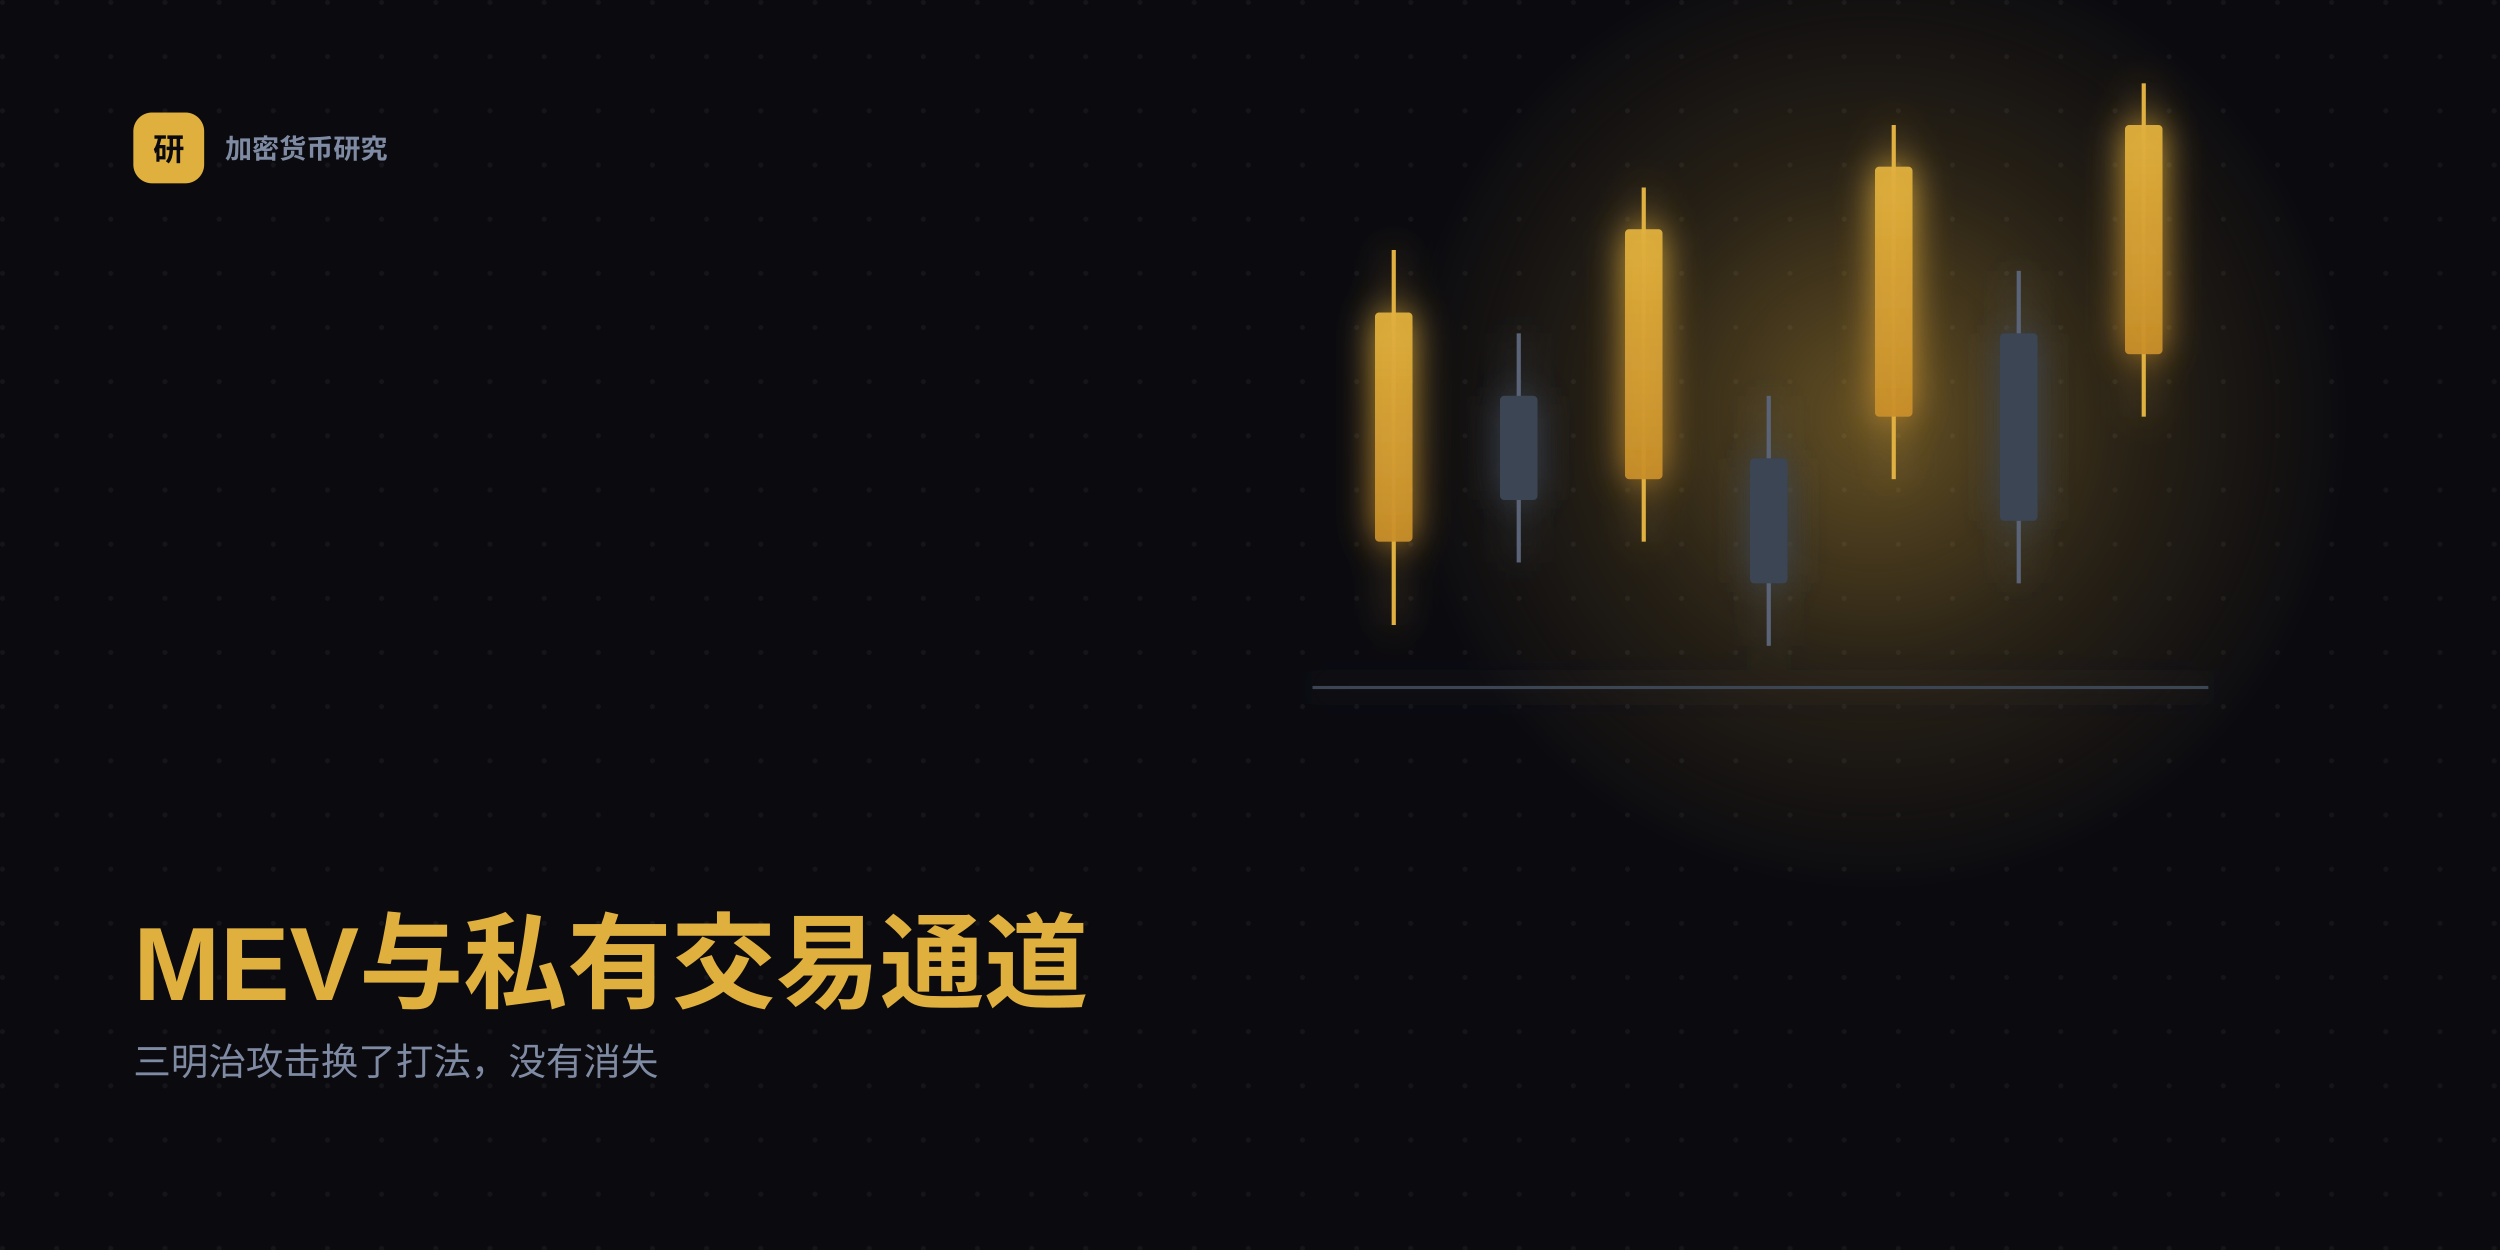
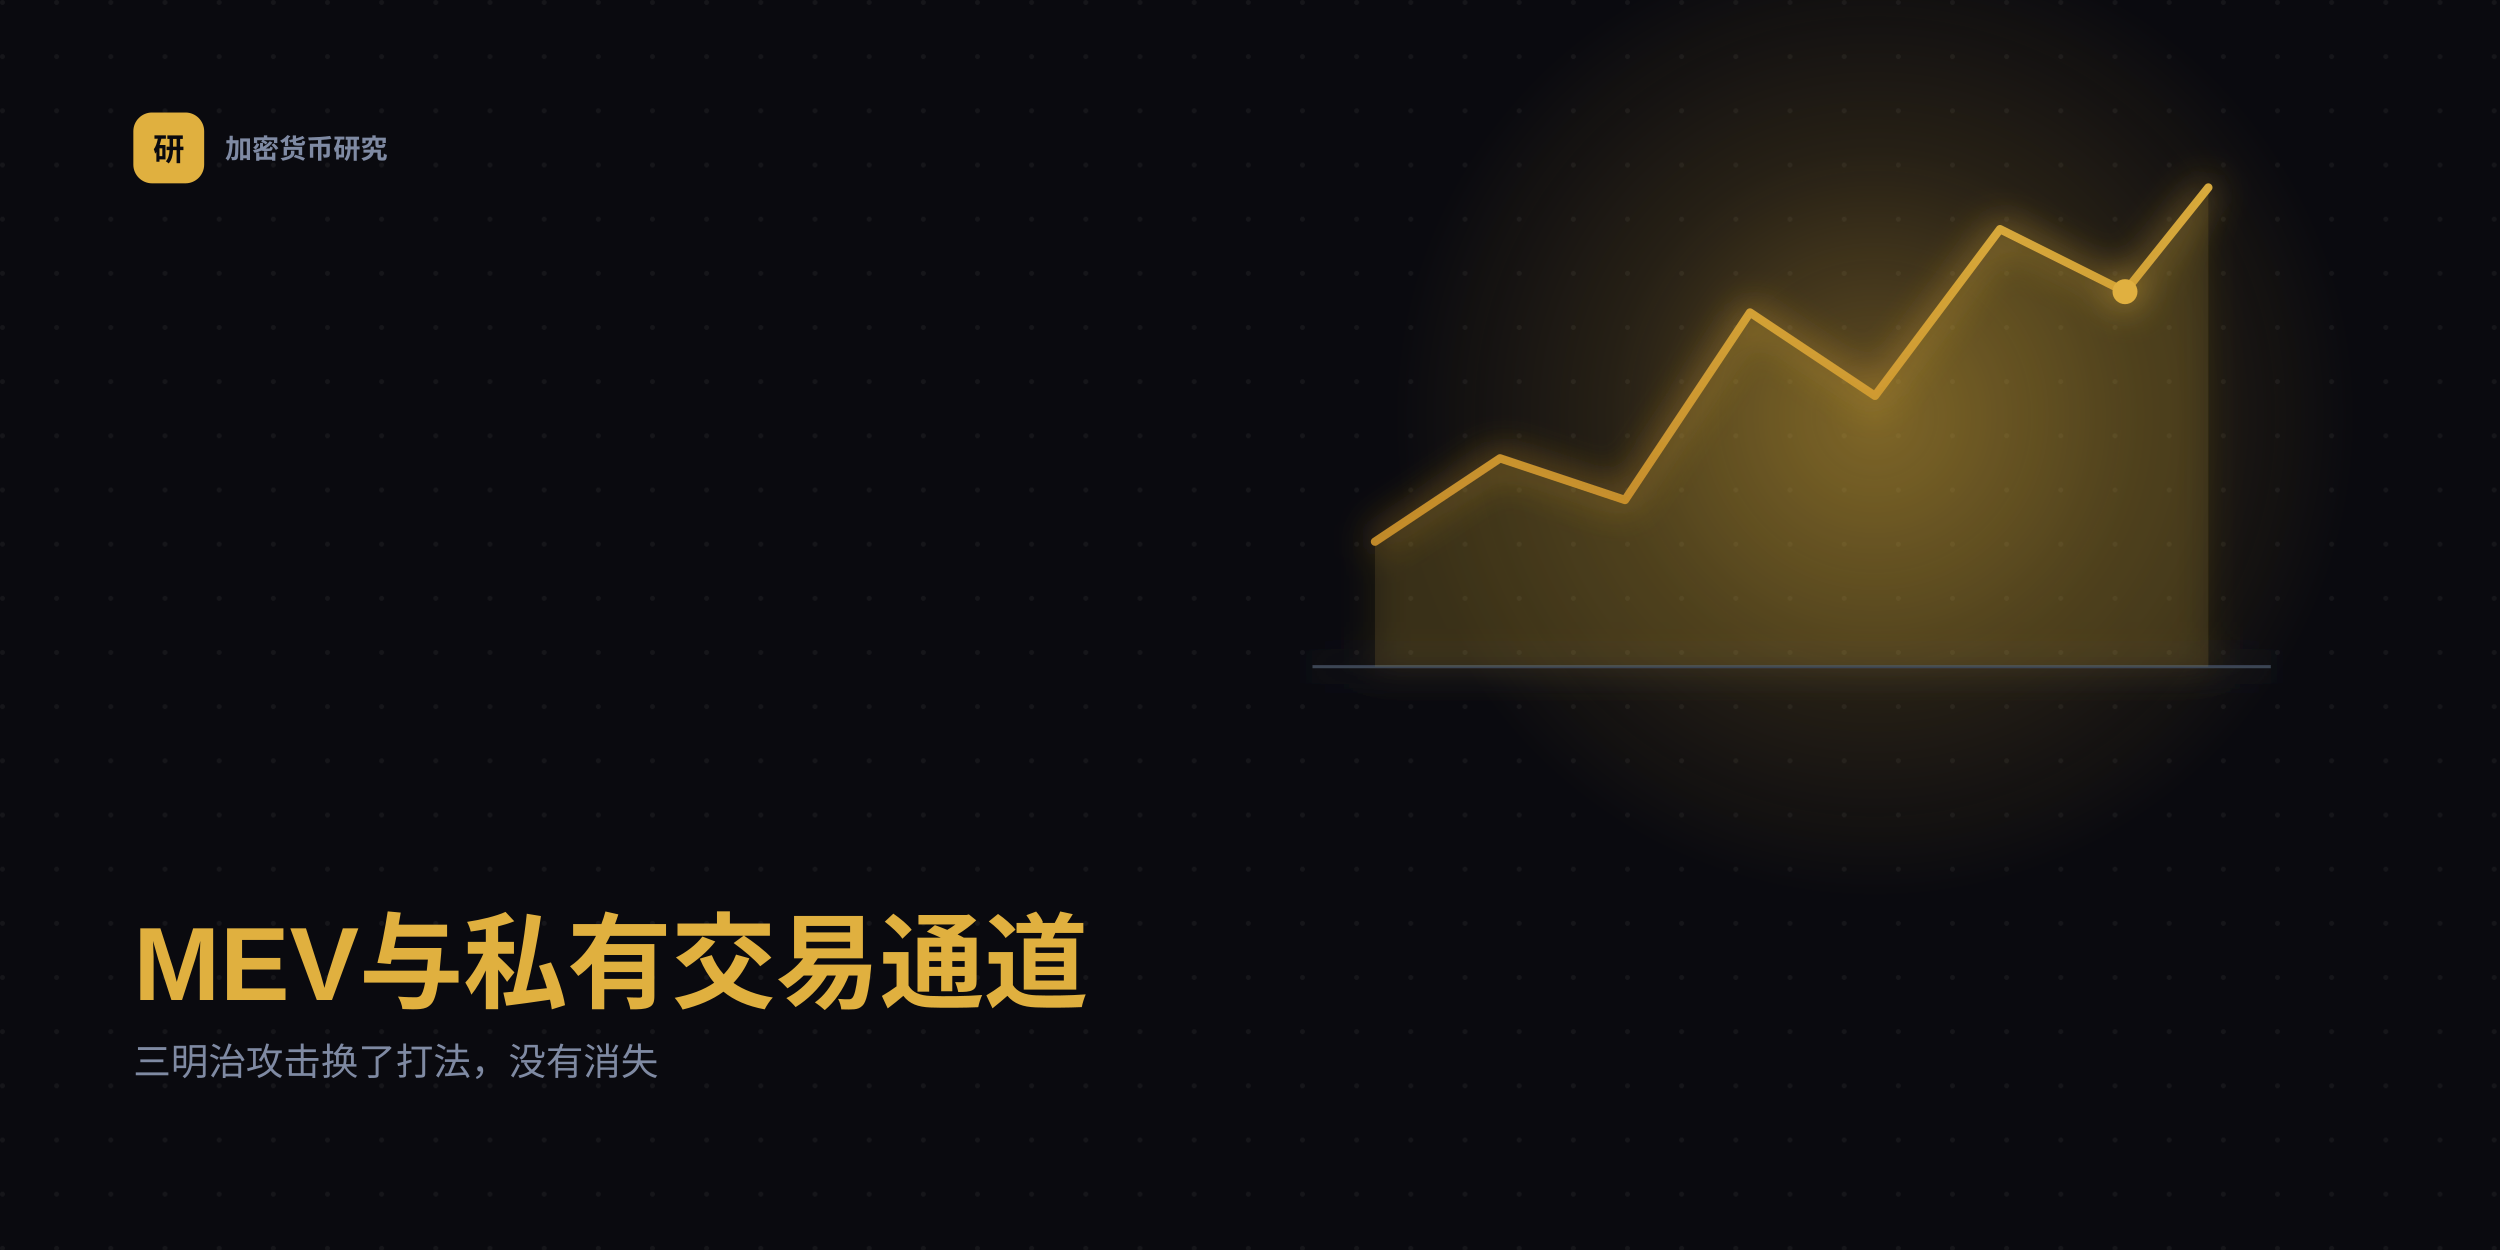
<svg xmlns="http://www.w3.org/2000/svg" viewBox="0 0 1200 600" role="img" aria-label="MEV与私有交易通道：三明治攻击换了打法，没有消失 主题配图">
  <defs>
    <radialGradient id="glowmevprivatezh" cx="50%" cy="50%" r="50%">
      <stop offset="0%" stop-color="#e0b03f" stop-opacity="0.42" />
      <stop offset="55%" stop-color="#e0b03f" stop-opacity="0.13" />
      <stop offset="100%" stop-color="#e0b03f" stop-opacity="0" />
    </radialGradient>
    <linearGradient id="barmevprivatezh" x1="0" y1="1" x2="0" y2="0">
      <stop offset="0%" stop-color="#c98f2a" stop-opacity="0.95" />
      <stop offset="100%" stop-color="#e0b03f" stop-opacity="0.95" />
    </linearGradient>
    <filter id="softmevprivatezh" x="-80%" y="-80%" width="260%" height="260%">
      <feGaussianBlur stdDeviation="9" result="b" />
      <feMerge>
        <feMergeNode in="b" />
        <feMergeNode in="SourceGraphic" />
      </feMerge>
    </filter>
    <pattern id="dotsmevprivatezh" width="26" height="26" patternUnits="userSpaceOnUse">
      <circle cx="1.2" cy="1.2" r="1.2" fill="#ffffff" fill-opacity="0.05" />
    </pattern>
  </defs>
  <rect width="1200" height="600" fill="#0a0a0f" />
  <rect width="1200" height="600" fill="url(#dotsmevprivatezh)" />
  <g transform="translate(64,54)">
    <rect x="0" y="0" width="34" height="34" rx="9" fill="#e0b03f" />
    <text x="17" y="23" font-family="'Segoe UI',Arial,sans-serif" font-size="15" font-weight="700" fill="#0a0a0f" text-anchor="middle">研</text>
    <text x="44" y="22" font-family="'Segoe UI',Arial,sans-serif" font-size="13" font-weight="600" fill="#7f8aa3">加密货币研究</text>
  </g>
  <circle cx="900" cy="200" r="230" fill="url(#glowmevprivatezh)" />
  <g filter="url(#softmevprivatezh)">
-     <line x1="630" y1="330" x2="1060" y2="330" stroke="#3a4452" stroke-width="1.5" />
-     <line x1="669" y1="120" x2="669" y2="300" stroke="#e0b03f" stroke-width="2" />
-     <rect x="660" y="150" width="18" height="110" rx="2" fill="url(#barmevprivatezh)" />
-     <line x1="729" y1="160" x2="729" y2="270" stroke="#5a6478" stroke-width="2" />
-     <rect x="720" y="190" width="18" height="50" rx="2" fill="#3a4452" />
-     <line x1="789" y1="90" x2="789" y2="260" stroke="#e0b03f" stroke-width="2" />
-     <rect x="780" y="110" width="18" height="120" rx="2" fill="url(#barmevprivatezh)" />
-     <line x1="849" y1="190" x2="849" y2="310" stroke="#5a6478" stroke-width="2" />
-     <rect x="840" y="220" width="18" height="60" rx="2" fill="#3a4452" />
-     <line x1="909" y1="60" x2="909" y2="230" stroke="#e0b03f" stroke-width="2" />
-     <rect x="900" y="80" width="18" height="120" rx="2" fill="url(#barmevprivatezh)" />
-     <line x1="969" y1="130" x2="969" y2="280" stroke="#5a6478" stroke-width="2" />
-     <rect x="960" y="160" width="18" height="90" rx="2" fill="#3a4452" />
-     <line x1="1029" y1="40" x2="1029" y2="200" stroke="#e0b03f" stroke-width="2" />
-     <rect x="1020" y="60" width="18" height="110" rx="2" fill="url(#barmevprivatezh)" />
+     <line x1="630" y1="320" x2="1090" y2="320" stroke="#3a4452" stroke-width="1.5" />
+     <polygon points="660,320 660,260 720,220 780,240 840,150 900,190 960,110 1020,140 1060,90 1060,320" fill="#e0b03f" opacity="0.12" />
+     <polyline points="660,260 720,220 780,240 840,150 900,190 960,110 1020,140 1060,90" fill="none" stroke="url(#barmevprivatezh)" stroke-width="4" stroke-linecap="round" stroke-linejoin="round" />
+     <circle cx="1020" cy="140" r="6" fill="#e0b03f" />
  </g>
  <g font-family="'Segoe UI',Arial,sans-serif" font-weight="800">
    <text font-size="50" fill="#e0b03f">
      <tspan x="64" y="480">MEV与私有交易通道</tspan>
    </text>
  </g>
  <text x="64" y="516" font-family="'Segoe UI',Arial,sans-serif" font-size="18" fill="#7f8aa3">三明治攻击换了打法，没有消失</text>
</svg>
